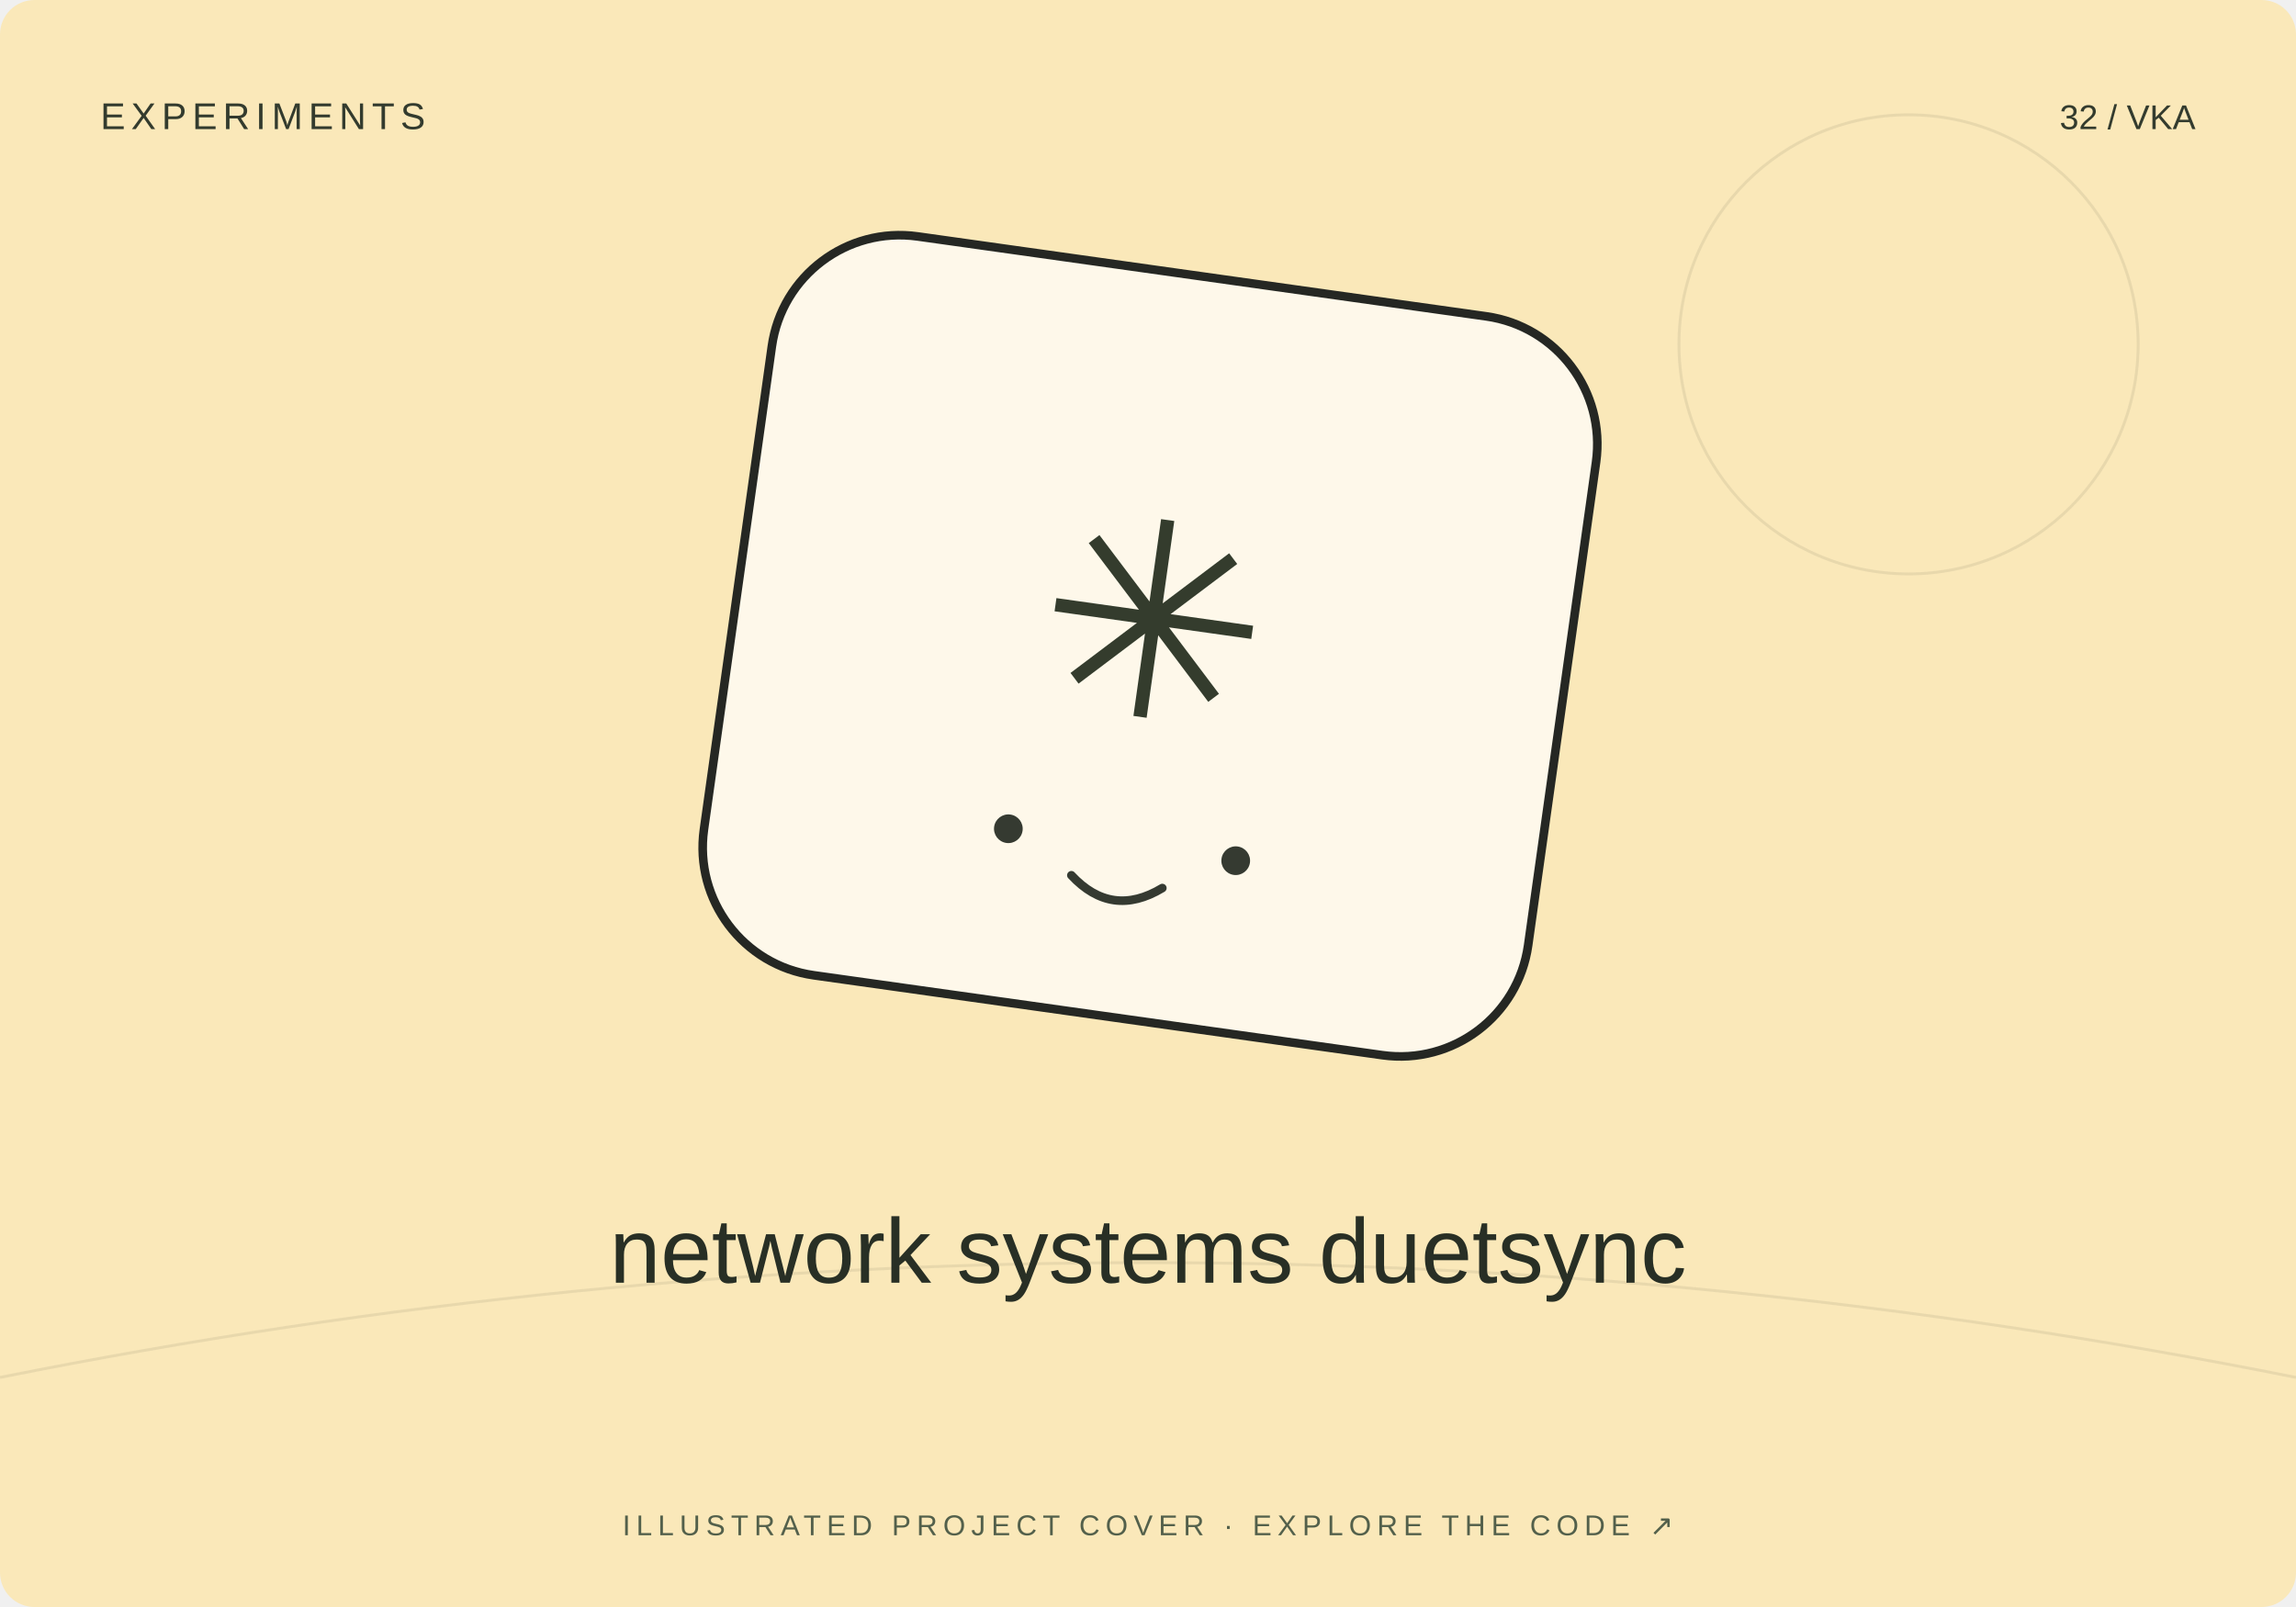
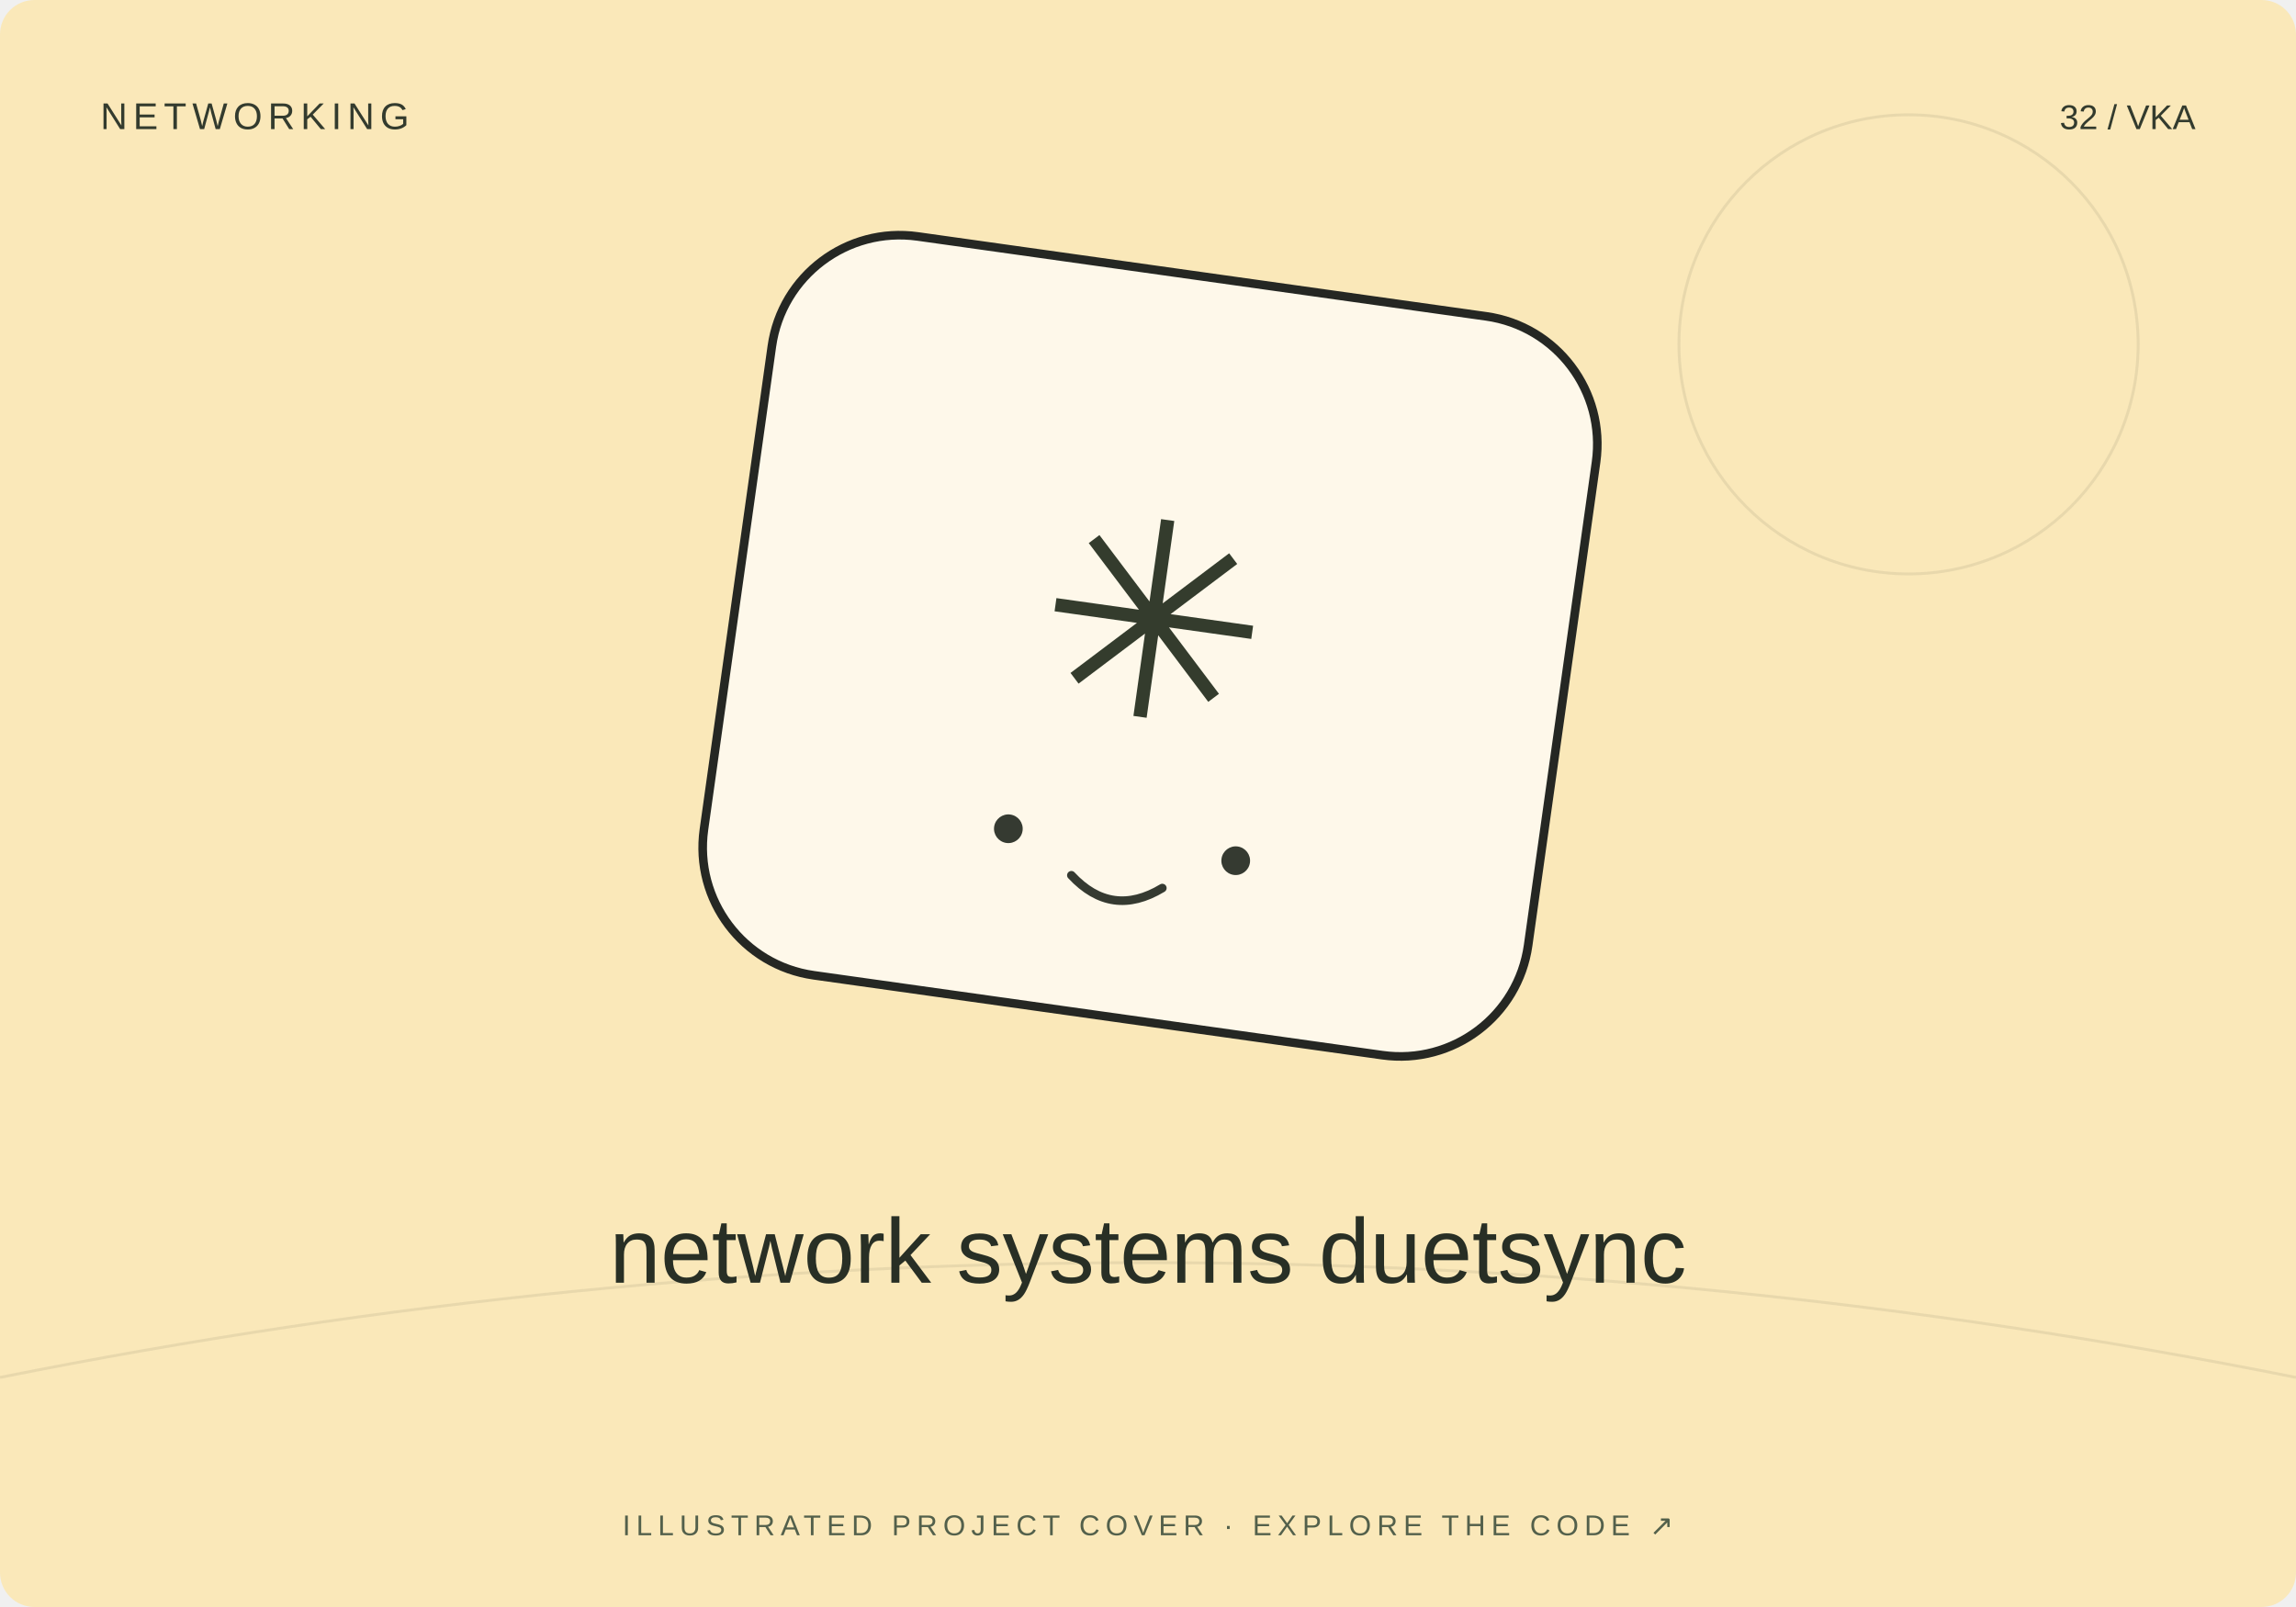
<svg xmlns="http://www.w3.org/2000/svg" width="800" height="560" viewBox="0 0 800 560">
  <rect width="800" height="560" rx="12" fill="#fae8b9" />
  <path d="M0 480Q400 400 800 480" stroke="#20231f" stroke-opacity=".08" fill="none" />
  <circle cx="665" cy="120" r="80" fill="none" stroke="#20231f" stroke-opacity=".08" />
  <g transform="translate(400 230) rotate(8)">
    <rect x="-145" y="-135" width="290" height="260" rx="45" fill="#fff" fill-opacity=".7" stroke="#252723" stroke-width="3" />
    <text y="20" text-anchor="middle" font-family="Arial,sans-serif" font-size="95" fill="#343c2d">✳</text>
    <circle cx="-40" cy="65" r="5" fill="#353a31" />
    <circle cx="40" cy="65" r="5" fill="#353a31" />
    <path d="M-16 78q16 13 32 0" fill="none" stroke="#353a31" stroke-width="3" stroke-linecap="round" />
  </g>
-   <text x="35" y="45" font-size="13" font-family="Arial,sans-serif" fill="#333b2e" letter-spacing="2">EXPERIMENTS</text>
+   <text x="35" y="45" font-size="13" font-family="Arial,sans-serif" fill="#333b2e" letter-spacing="2">NETWORKING</text>
  <text x="765" y="45" text-anchor="end" font-size="12" font-family="Arial,sans-serif" fill="#333b2e">32 / VKA</text>
  <text x="400" y="447" text-anchor="middle" font-family="Arial,sans-serif" font-size="32" fill="#282f25">network systems duetsync</text>
  <text x="400" y="535" text-anchor="middle" font-family="Arial,sans-serif" font-size="10" fill="#53604b" letter-spacing="2">ILLUSTRATED PROJECT COVER · EXPLORE THE CODE ↗</text>
</svg>
